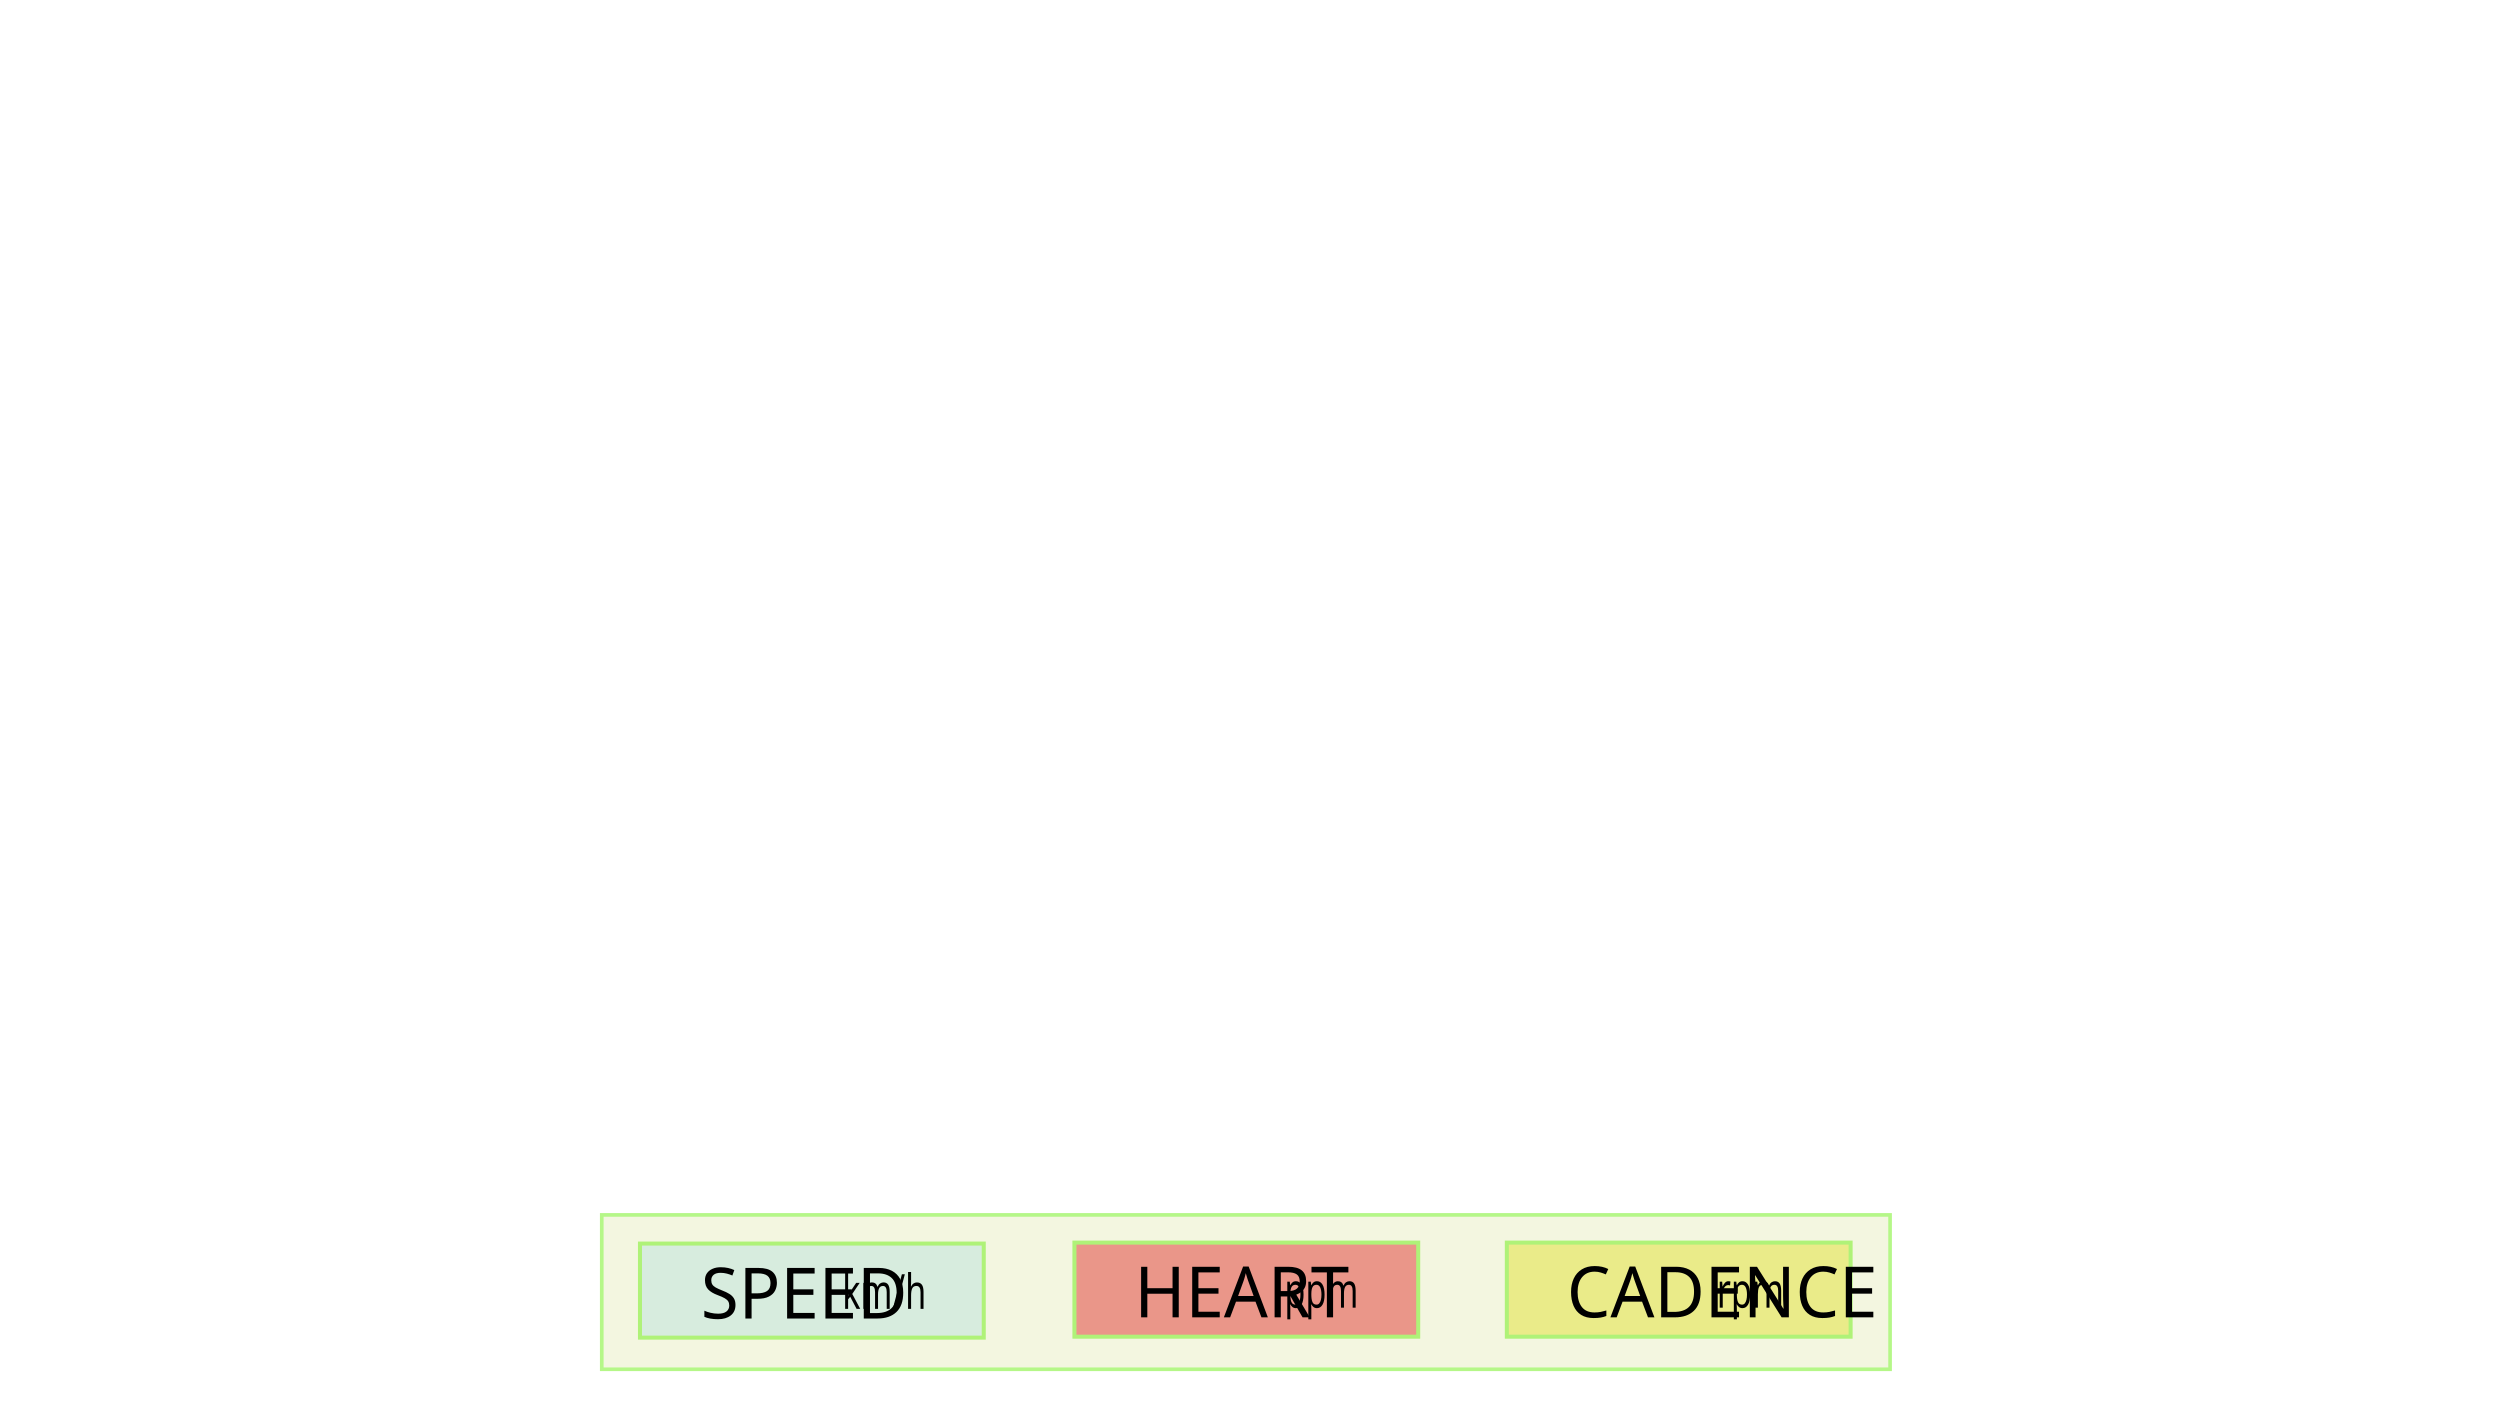
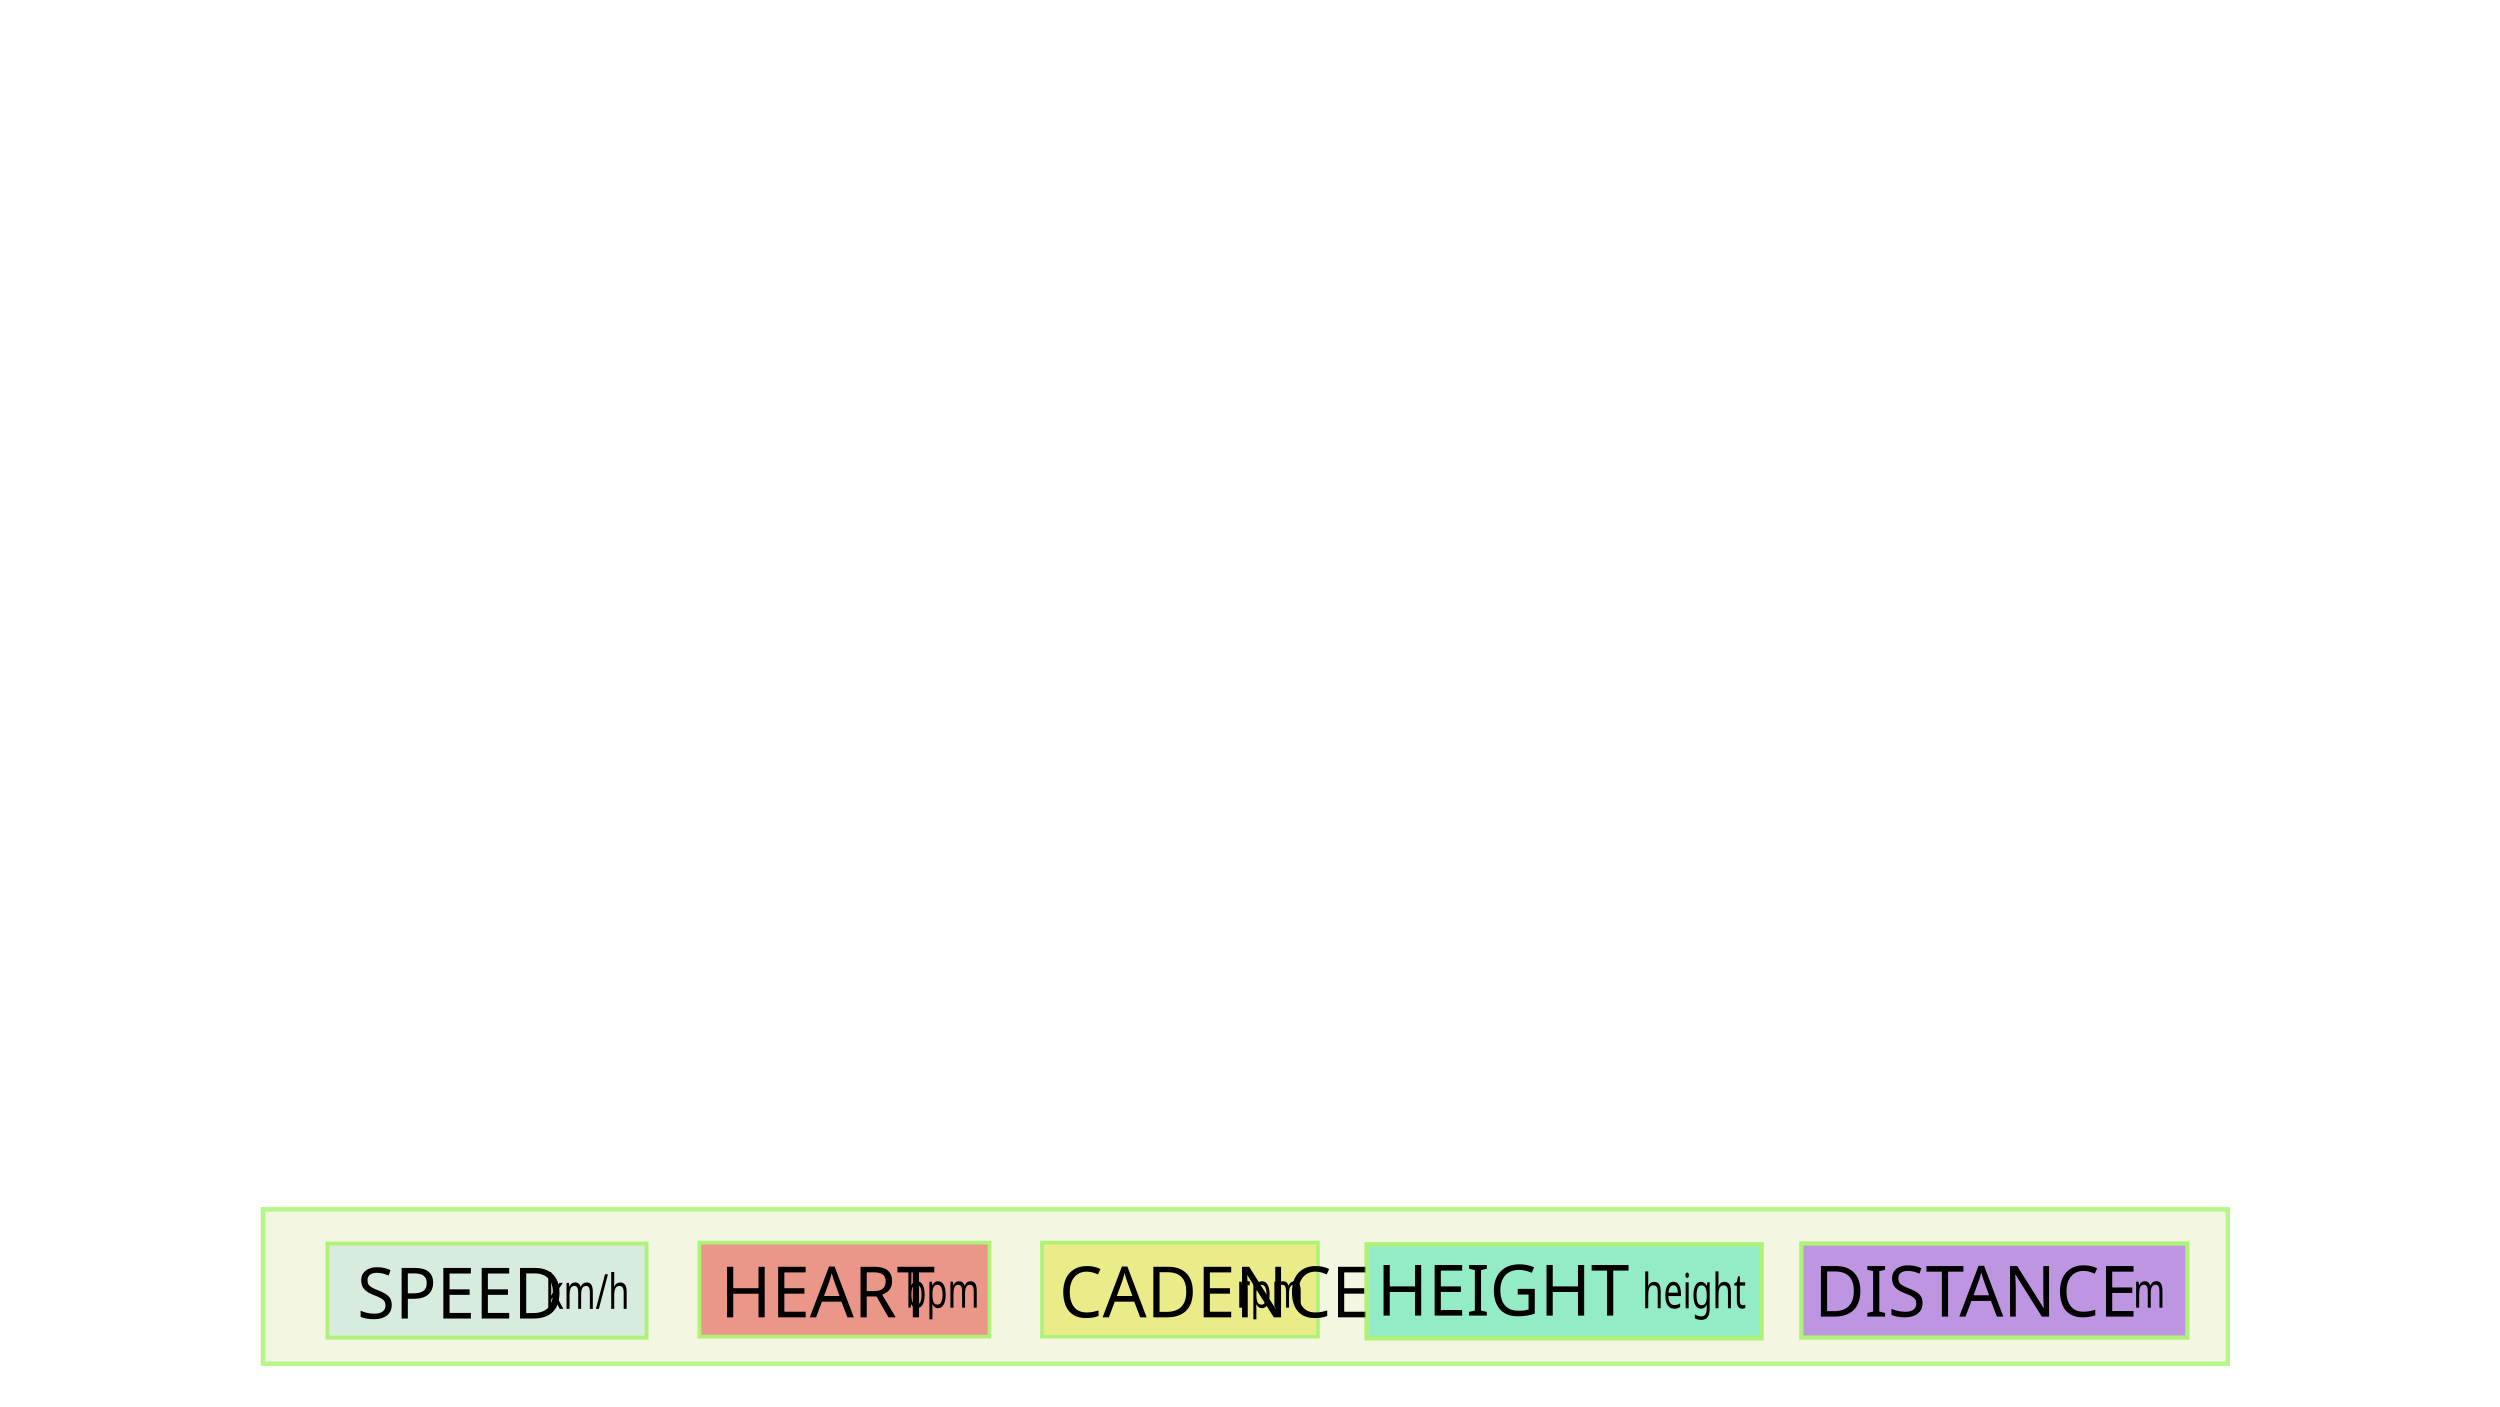
<svg xmlns="http://www.w3.org/2000/svg" xmlns:ns1="http://www.openswatchbook.org/uri/2009/osb" width="1280" height="720" id="svg2" version="1.1">
  <defs id="defs4">
    <linearGradient id="linearGradient6444" ns1:paint="solid">
      <stop style="stop-color:#c7d773;stop-opacity:1;" offset="0" id="stop6446" />
    </linearGradient>
    <marker orient="auto" refY="0" refX="0" id="Arrow1Lstart" style="overflow:visible">
      <path id="path5425" d="M 0,0 5,-5 -12.5,0 5,5 0,0 z" style="fill-rule:evenodd;stroke:#000000;stroke-width:1pt" transform="matrix(0.8,0,0,0.8,10,0)" />
    </marker>
  </defs>
  <g id="layer1" transform="translate(0,-332.3618)">
-     <rect style="opacity:0.477;fill:#c7d773;fill-opacity:0.46;fill-rule:evenodd;stroke:#65ee07;stroke-width:1.866;stroke-linecap:butt;stroke-linejoin:miter;stroke-miterlimit:4;stroke-opacity:1;stroke-dasharray:none" id="rect3023" width="659.621" height="79.033" x="308.101" y="954.396" />
-     <rect style="opacity:0.477;fill:#73c7d7;fill-opacity:0.46;stroke:#65ee07;stroke-width:2.065;stroke-linecap:butt;stroke-linejoin:miter;stroke-miterlimit:4;stroke-opacity:1;stroke-dasharray:none" id="rect6450" width="176.011" height="48.167" x="327.665" y="969.066" />
-     <text xml:space="preserve" style="font-size:35.778px;font-style:normal;font-weight:normal;line-height:125%;letter-spacing:0px;word-spacing:0px;fill:#000000;fill-opacity:1;stroke:none;font-family:Sans" x="363.67" y="994.04" id="speed" transform="scale(0.9867,1.013479)">
-       <tspan id="tspan6454" x="363.67" y="994.04">SPEED</tspan>
+     <rect style="opacity:0.477;fill:#c7d773;fill-opacity:0.46;fill-rule:evenodd;stroke:#65ee07;stroke-width:2.305;stroke-linecap:butt;stroke-linejoin:miter;stroke-miterlimit:4;stroke-opacity:1;stroke-dasharray:none" id="rect3023" width="1005.948" height="79.033" x="134.673" y="951.539" />
+     <rect style="opacity:0.477;fill:#73c7d7;fill-opacity:0.46;stroke:#65ee07;stroke-width:1.99;stroke-linecap:butt;stroke-linejoin:miter;stroke-miterlimit:4;stroke-opacity:1;stroke-dasharray:none" id="rect6450" width="163.379" height="48.167" x="167.665" y="969.066" />
+     <text xml:space="preserve" style="font-size:35.778px;font-style:normal;font-weight:normal;line-height:125%;letter-spacing:0px;word-spacing:0px;fill:#000000;fill-opacity:1;stroke:none;font-family:Sans" x="185.298" y="994.04" id="speed" transform="scale(0.9867,1.013479)">
+       <tspan id="tspan6454" x="185.298" y="994.04">SPEED</tspan>
    </text>
-     <text xml:space="preserve" style="font-size:20.836px;font-style:normal;font-weight:normal;line-height:125%;letter-spacing:0px;word-spacing:0px;fill:#000000;fill-opacity:1;stroke:none;font-family:Sans" x="513.48" y="841.917" id="text6456" transform="scale(0.8398232,1.190727)">
-       <tspan id="tspan6458" x="513.48" y="841.917">km/h</tspan>
+     <text xml:space="preserve" style="font-size:20.836px;font-style:normal;font-weight:normal;line-height:125%;letter-spacing:0px;word-spacing:0px;fill:#000000;fill-opacity:1;stroke:none;font-family:Sans" x="332.491" y="841.917" id="text6456" transform="scale(0.8398232,1.190727)">
+       <tspan id="tspan6458" x="332.491" y="841.917">km/h</tspan>
    </text>
-     <rect style="opacity:0.477;fill:#e01f1d;fill-opacity:0.933;stroke:#65ee07;stroke-width:2.065;stroke-linecap:butt;stroke-linejoin:miter;stroke-miterlimit:4;stroke-opacity:1;stroke-dasharray:none" id="rect6450-5" width="176.011" height="48.167" x="550.105" y="968.575" />
-     <text xml:space="preserve" style="font-size:35.778px;font-style:normal;font-weight:normal;line-height:125%;letter-spacing:0px;word-spacing:0px;fill:#000000;fill-opacity:1;stroke:none;font-family:Sans" x="588.655" y="993.449" id="heart" transform="scale(0.9867,1.013479)">
-       <tspan id="tspan6454-7" x="588.655" y="993.449">HEART</tspan>
+     <rect style="opacity:0.477;fill:#e01f1d;fill-opacity:0.933;stroke:#65ee07;stroke-width:1.897;stroke-linecap:butt;stroke-linejoin:miter;stroke-miterlimit:4;stroke-opacity:1;stroke-dasharray:none" id="rect6450-5" width="148.519" height="48.167" x="358.105" y="968.575" />
+     <text xml:space="preserve" style="font-size:35.778px;font-style:normal;font-weight:normal;line-height:125%;letter-spacing:0px;word-spacing:0px;fill:#000000;fill-opacity:1;stroke:none;font-family:Sans" x="373.797" y="993.449" id="heart" transform="scale(0.9867,1.013479)">
+       <tspan id="tspan6454-7" x="373.797" y="993.449">HEART</tspan>
    </text>
-     <text xml:space="preserve" style="font-size:20.836px;font-style:normal;font-weight:normal;line-height:125%;letter-spacing:0px;word-spacing:0px;fill:#000000;fill-opacity:1;stroke:none;font-family:Sans" x="783.038" y="841.415" id="text6456-3" transform="scale(0.8398232,1.190727)">
-       <tspan id="tspan6458-5" x="783.038" y="841.415">ppm</tspan>
+     <text xml:space="preserve" style="font-size:20.836px;font-style:normal;font-weight:normal;line-height:125%;letter-spacing:0px;word-spacing:0px;fill:#000000;fill-opacity:1;stroke:none;font-family:Sans" x="552.035" y="841.415" id="text6456-3" transform="scale(0.8398232,1.190727)">
+       <tspan id="tspan6458-5" x="552.035" y="841.415">bpm</tspan>
    </text>
-     <rect style="opacity:0.477;fill:#e0dd1d;fill-opacity:0.933;stroke:#65ee07;stroke-width:2.065;stroke-linecap:butt;stroke-linejoin:miter;stroke-miterlimit:4;stroke-opacity:1;stroke-dasharray:none" id="rect6450-5-0" width="176.011" height="48.167" x="771.502" y="968.575" />
-     <text xml:space="preserve" style="font-size:35.778px;font-style:normal;font-weight:normal;line-height:125%;letter-spacing:0px;word-spacing:0px;fill:#000000;fill-opacity:1;stroke:none;font-family:Sans" x="813.037" y="993.449" id="cadence" transform="scale(0.9867,1.013479)">
-       <tspan id="tspan6454-7-8" x="813.037" y="993.449">CADENCE</tspan>
+     <rect style="opacity:0.477;fill:#e0dd1d;fill-opacity:0.933;stroke:#65ee07;stroke-width:1.85;stroke-linecap:butt;stroke-linejoin:miter;stroke-miterlimit:4;stroke-opacity:1;stroke-dasharray:none" id="rect6450-5-0" width="141.287" height="48.167" x="533.502" y="968.575" />
+     <text xml:space="preserve" style="font-size:35.778px;font-style:normal;font-weight:normal;line-height:125%;letter-spacing:0px;word-spacing:0px;fill:#000000;fill-opacity:1;stroke:none;font-family:Sans" x="549.53" y="993.449" id="cadence" transform="scale(0.9867,1.013479)">
+       <tspan id="tspan6454-7-8" x="549.53" y="993.449">CADENCE</tspan>
    </text>
-     <text xml:space="preserve" style="font-size:16.523px;font-style:normal;font-weight:normal;line-height:125%;letter-spacing:0px;word-spacing:0px;fill:#000000;fill-opacity:1;stroke:none;font-family:Sans" x="1046.665" y="841.415" id="text6456-3-7" transform="scale(0.8398232,1.190727)">
-       <tspan id="tspan6458-5-8" x="1046.665" y="841.415" style="font-size:20.836px">rpm</tspan>
+     <text xml:space="preserve" style="font-size:16.523px;font-style:normal;font-weight:normal;line-height:125%;letter-spacing:0px;word-spacing:0px;fill:#000000;fill-opacity:1;stroke:none;font-family:Sans" x="753.744" y="841.415" id="text6456-3-7" transform="scale(0.8398232,1.190727)">
+       <tspan id="tspan6458-5-8" x="753.744" y="841.415" style="font-size:20.836px">rpm</tspan>
+     </text>
+     <rect style="opacity:0.477;fill:#1de0a6;fill-opacity:0.933;stroke:#65ee07;stroke-width:2.214;stroke-linecap:butt;stroke-linejoin:miter;stroke-miterlimit:4;stroke-opacity:1;stroke-dasharray:none" id="rect6450-5-0-2" width="202.266" height="48.167" x="699.683" y="969.421" />
+     <text xml:space="preserve" style="font-size:16.523px;font-style:normal;font-weight:normal;line-height:125%;letter-spacing:0px;word-spacing:0px;fill:#000000;fill-opacity:1;stroke:none;font-family:Sans" x="1001.251" y="815.612" id="text6456-3-7-4" transform="scale(0.8398232,1.190727)">
+       <tspan id="tspan6458-5-8-9" x="1001.251" y="815.612" style="font-size:20.836px" />
+       <tspan x="1001.251" y="841.657" style="font-size:20.836px" id="tspan3012">height</tspan>
+     </text>
+     <text xml:space="preserve" style="font-size:35.778px;font-style:normal;font-weight:normal;line-height:125%;letter-spacing:0px;word-spacing:0px;fill:#000000;fill-opacity:1;stroke:none;font-family:Sans" x="714.453" y="992.562" id="cadence-9" transform="scale(0.9867,1.013479)">
+       <tspan x="714.453" y="992.562" id="tspan3836">HEIGHT</tspan>
+     </text>
+     <rect style="opacity:0.477;fill:#7f1de0;fill-opacity:0.933;stroke:#65ee07;stroke-width:2.189;stroke-linecap:butt;stroke-linejoin:miter;stroke-miterlimit:4;stroke-opacity:1;stroke-dasharray:none" id="rect6450-5-0-2-0" width="197.66" height="48.167" x="922.262" y="969.04" />
+     <text xml:space="preserve" style="font-size:16.523px;font-style:normal;font-weight:normal;line-height:125%;letter-spacing:0px;word-spacing:0px;fill:#000000;fill-opacity:1;stroke:none;font-family:Sans" x="1300.526" y="841.399" id="text6456-3-7-7" transform="scale(0.8398232,1.190727)">
+       <tspan id="tspan6458-5-8-4" x="1300.526" y="841.399" style="font-size:20.836px">m</tspan>
+     </text>
+     <text xml:space="preserve" style="font-size:35.778px;font-style:normal;font-weight:normal;line-height:125%;letter-spacing:0px;word-spacing:0px;fill:#000000;fill-opacity:1;stroke:none;font-family:Sans" x="941.403" y="993.081" id="cadence-9-0" transform="scale(0.9867,1.013479)">
+       <tspan x="941.403" y="993.081" id="tspan3836-2">DISTANCE</tspan>
    </text>
  </g>
</svg>
